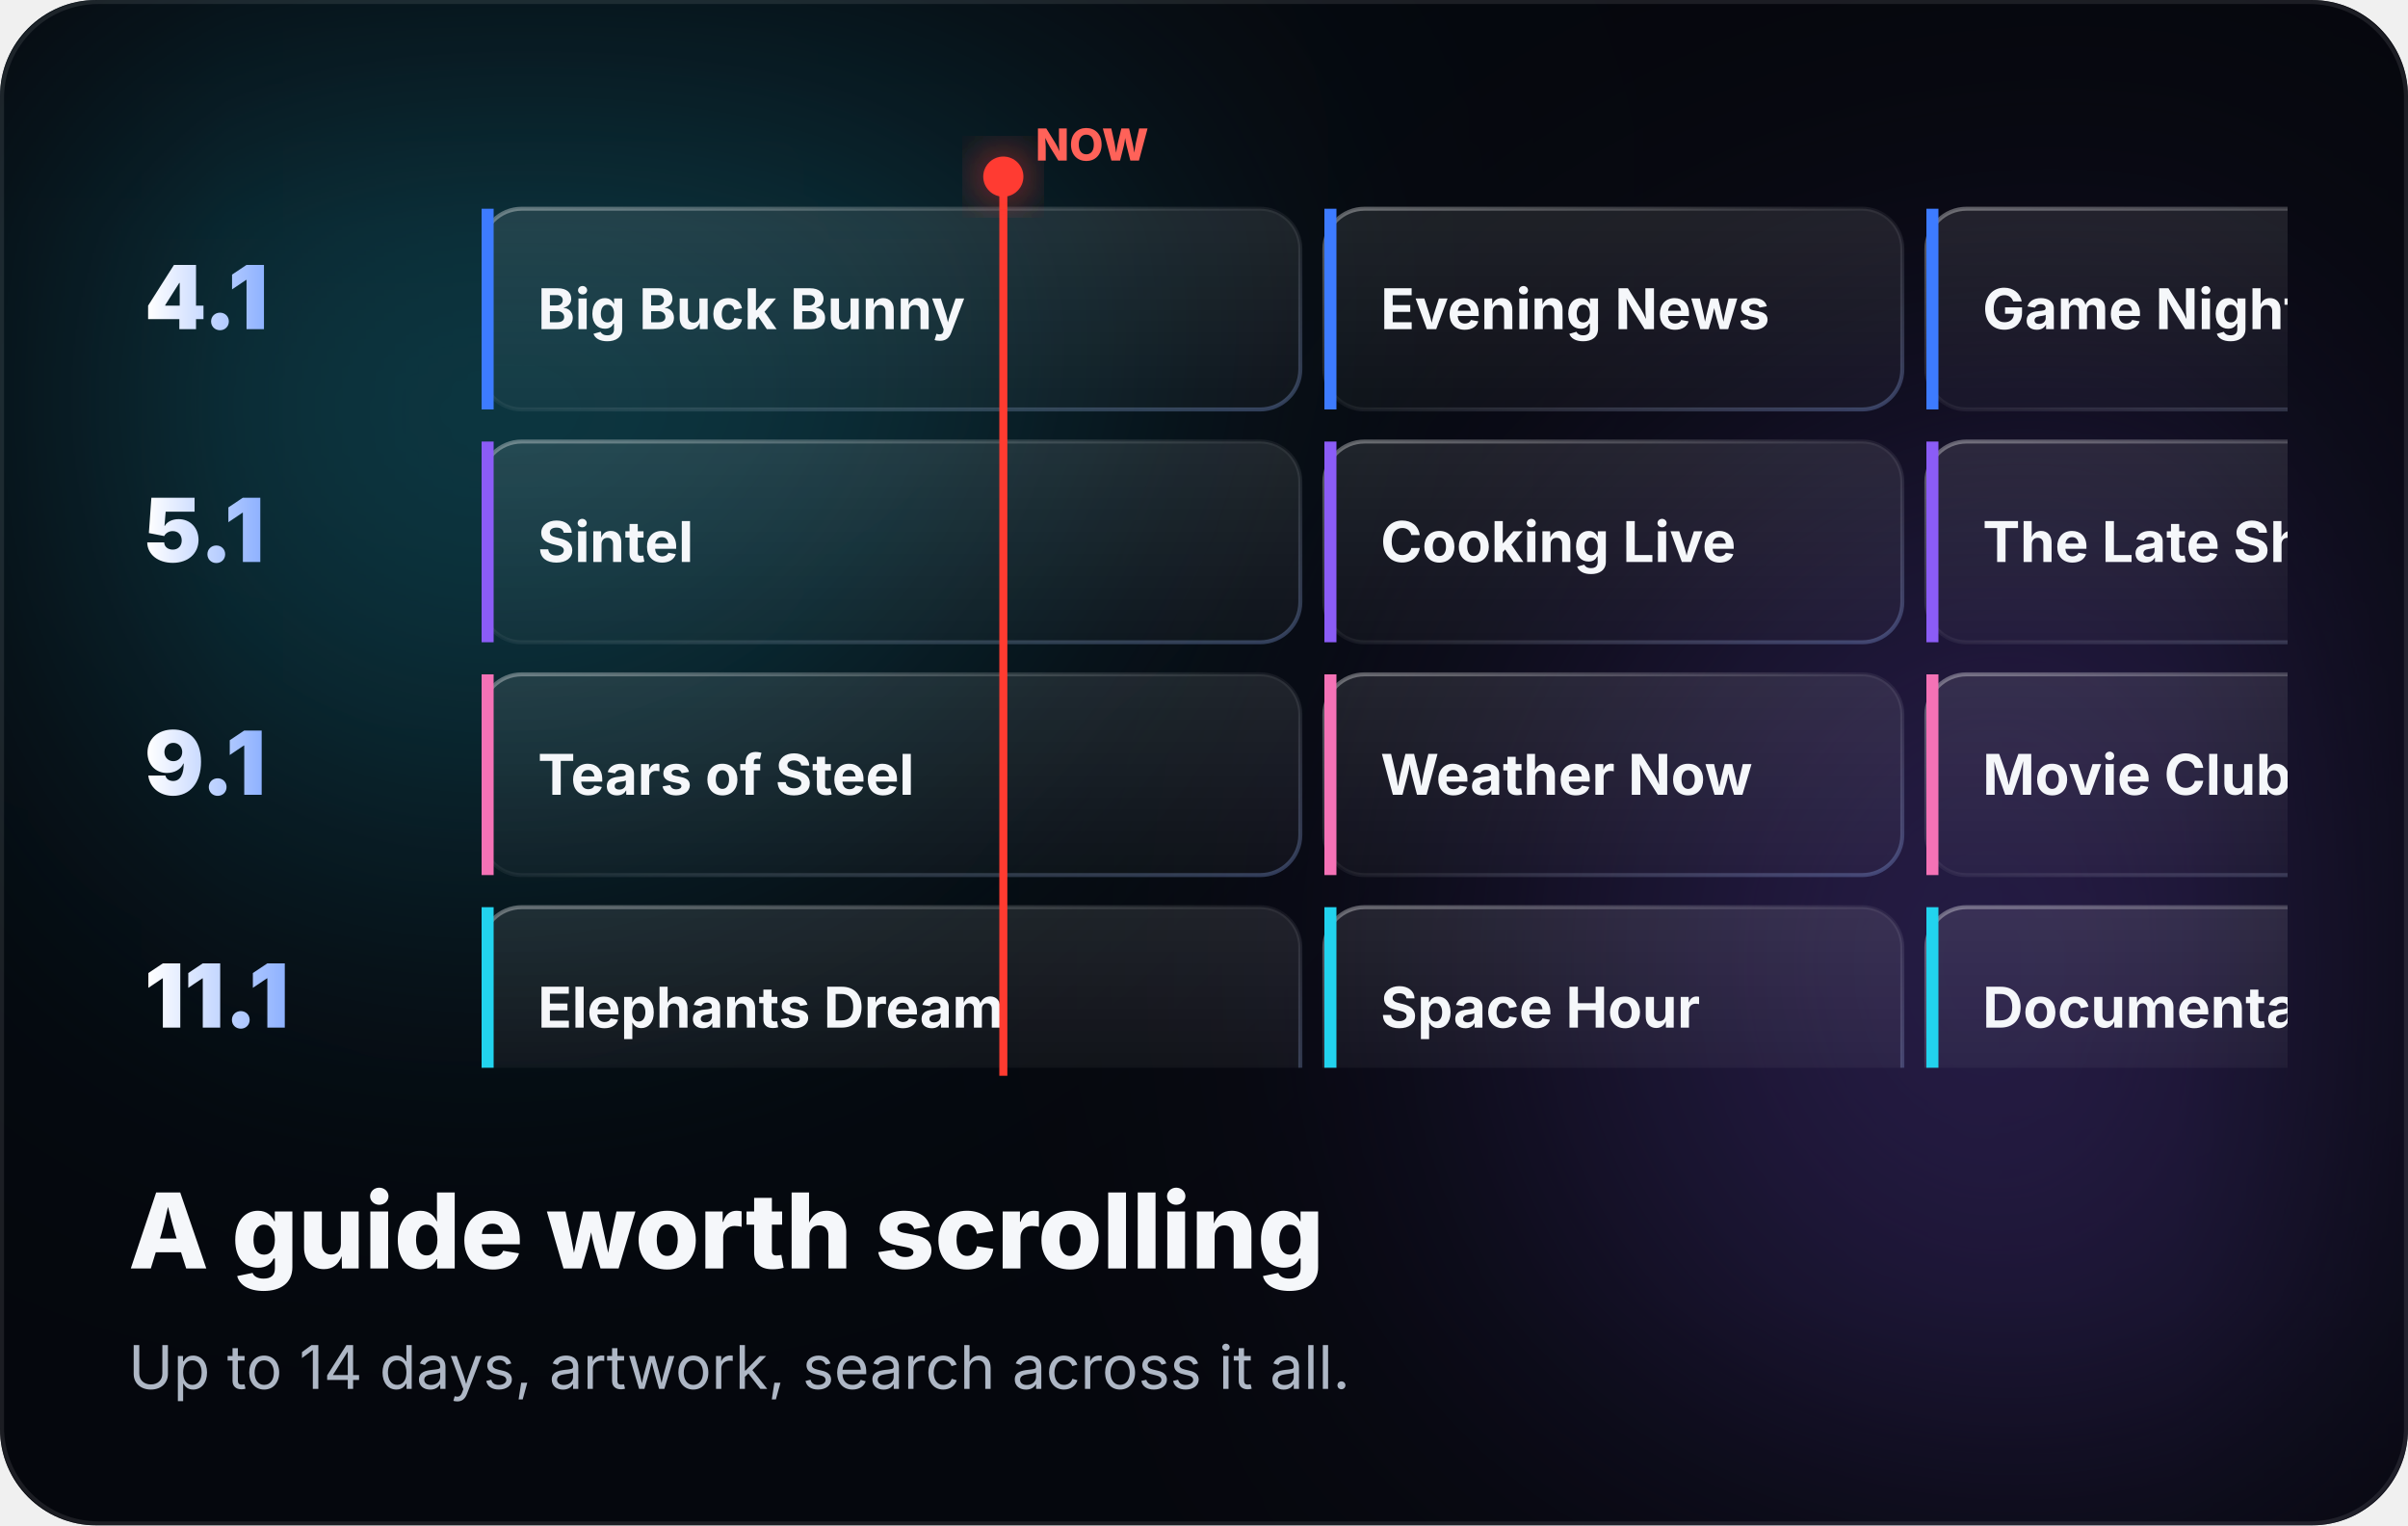
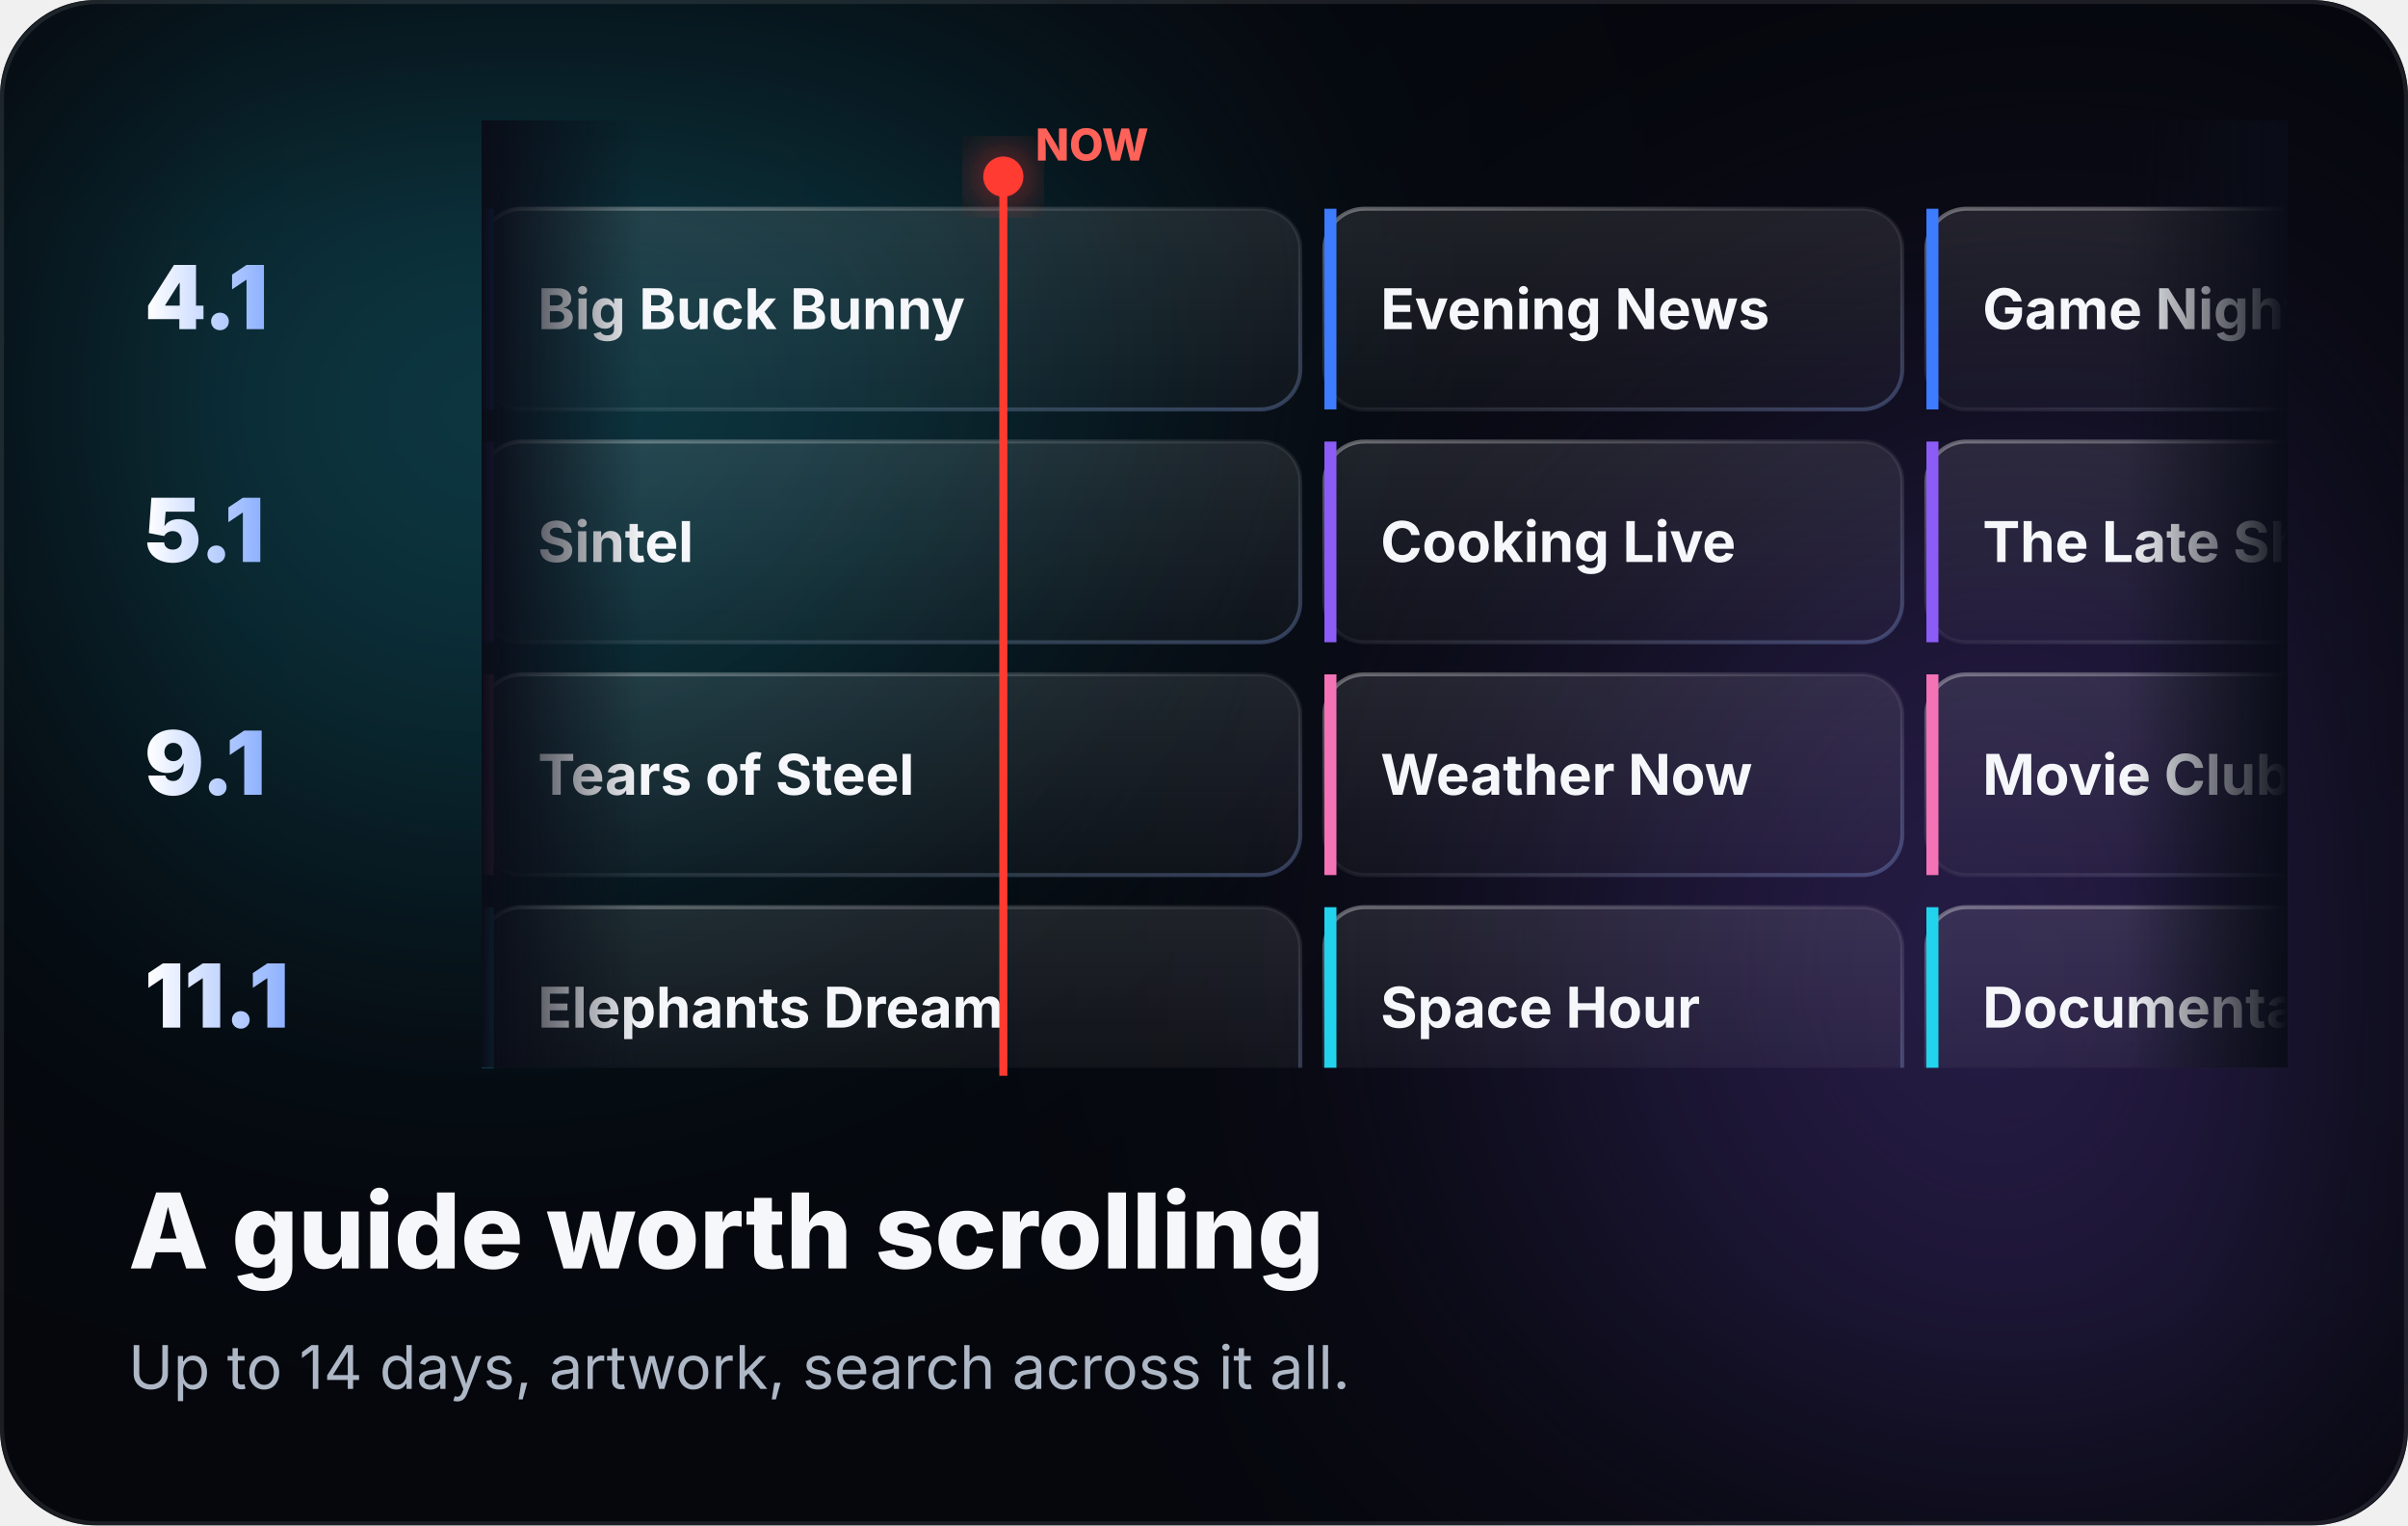
<svg xmlns="http://www.w3.org/2000/svg" viewBox="0 0 600 380" width="600" height="380" role="img" aria-label="A guide worth scrolling. Up to 14 days, artwork, search across it all.">
  <defs>
    <filter id="glow" x="-50%" y="-50%" width="200%" height="200%">
      <feGaussianBlur stdDeviation="6" result="b" />
      <feMerge>
        <feMergeNode in="b" />
        <feMergeNode in="SourceGraphic" />
      </feMerge>
    </filter>
    <filter id="soft" x="-50%" y="-50%" width="200%" height="200%">
      <feGaussianBlur stdDeviation="60" />
    </filter>
    <linearGradient id="glass" x1="0" y1="0" x2="0" y2="1">
      <stop offset="0" stop-color="#FFFFFF" stop-opacity="0.10" />
      <stop offset="1" stop-color="#FFFFFF" stop-opacity="0.03" />
    </linearGradient>
    <linearGradient id="rim" x1="0" y1="0" x2="1" y2="1">
      <stop offset="0" stop-color="#FFFFFF" stop-opacity="0.35" />
      <stop offset="0.5" stop-color="#FFFFFF" stop-opacity="0.05" />
      <stop offset="1" stop-color="#8FB2FF" stop-opacity="0.30" />
    </linearGradient>
    <clipPath id="clip">
      <rect width="600" height="380" rx="24" />
    </clipPath>
    <linearGradient id="chn" x1="0" x2="1">
      <stop offset="0" stop-color="#fff" />
      <stop offset="1" stop-color="#8FB2FF" />
+     </linearGradient>
+     <linearGradient id="gl" x1="0" x2="1">
+       <stop offset="0" stop-color="#0A0D18" />
+       <stop offset="1" stop-color="#0A0D18" stop-opacity="0" />
+     </linearGradient>
+     <linearGradient id="gr" x1="0" x2="1">
+       <stop offset="0" stop-color="#0A0D18" stop-opacity="0" />
+       <stop offset="1" stop-color="#0A0D18" />
    </linearGradient>
  </defs>
  <g clip-path="url(#clip)">
    <rect width="600" height="380" fill="#05070D" />
    <circle cx="120" cy="60" r="150" fill="#22D3EE" opacity="0.55" filter="url(#soft)">
      <animate attributeName="cx" values="120;180;120" dur="13s" repeatCount="indefinite" />
      <animate attributeName="cy" values="60;90;60" dur="16.9s" repeatCount="indefinite" />
    </circle>
    <circle cx="520" cy="240" r="140" fill="#8B5CF6" opacity="0.55" filter="url(#soft)">
      <animate attributeName="cx" values="520;460;520" dur="17s" repeatCount="indefinite" />
      <animate attributeName="cy" values="240;220;240" dur="22.1s" repeatCount="indefinite" />
    </circle>
    <rect width="600" height="380" fill="#05070D" opacity="0.55" />
    <g font-family="-apple-system, BlinkMacSystemFont, 'SF Pro Display', 'Segoe UI', Inter, Helvetica, Arial, sans-serif">
      <svg x="120" y="30" width="450" height="236">
        <g>
          <animateTransform attributeName="transform" type="translate" values="0 0;-240 0;0 0" dur="14s" repeatCount="indefinite" calcMode="spline" keySplines="0.45 0 0.55 1;0.45 0 0.55 1" keyTimes="0;0.5;1" />
          <rect x="0" y="22" width="204" height="50" rx="10" fill="url(#glass)" stroke="url(#rim)" />
          <rect x="0" y="22" width="3" height="50" fill="#3D7BFF" />
          <text x="14" y="52" font-size="14" font-weight="700" fill="#F5F7FA">Big Buck Bunny</text>
          <rect x="210" y="22" width="144" height="50" rx="10" fill="url(#glass)" stroke="url(#rim)" />
          <rect x="210" y="22" width="3" height="50" fill="#3D7BFF" />
          <text x="224" y="52" font-size="14" font-weight="700" fill="#F5F7FA">Evening News</text>
          <rect x="360" y="22" width="174" height="50" rx="10" fill="url(#glass)" stroke="url(#rim)" />
          <rect x="360" y="22" width="3" height="50" fill="#3D7BFF" />
          <text x="374" y="52" font-size="14" font-weight="700" fill="#F5F7FA">Game Night</text>
          <rect x="540" y="22" width="204" height="50" rx="10" fill="url(#glass)" stroke="url(#rim)" />
          <rect x="540" y="22" width="3" height="50" fill="#3D7BFF" />
          <text x="554" y="52" font-size="14" font-weight="700" fill="#F5F7FA">Big Buck Bunny</text>
          <rect x="750" y="22" width="144" height="50" rx="10" fill="url(#glass)" stroke="url(#rim)" />
          <rect x="750" y="22" width="3" height="50" fill="#3D7BFF" />
          <text x="764" y="52" font-size="14" font-weight="700" fill="#F5F7FA">Evening News</text>
          <rect x="900" y="22" width="174" height="50" rx="10" fill="url(#glass)" stroke="url(#rim)" />
          <rect x="900" y="22" width="3" height="50" fill="#3D7BFF" />
          <text x="914" y="52" font-size="14" font-weight="700" fill="#F5F7FA">Game Night</text>
          <rect x="0" y="80" width="204" height="50" rx="10" fill="url(#glass)" stroke="url(#rim)" />
          <rect x="0" y="80" width="3" height="50" fill="#8B5CF6" />
          <text x="14" y="110" font-size="14" font-weight="700" fill="#F5F7FA">Sintel</text>
          <rect x="210" y="80" width="144" height="50" rx="10" fill="url(#glass)" stroke="url(#rim)" />
          <rect x="210" y="80" width="3" height="50" fill="#8B5CF6" />
          <text x="224" y="110" font-size="14" font-weight="700" fill="#F5F7FA">Cooking Live</text>
          <rect x="360" y="80" width="174" height="50" rx="10" fill="url(#glass)" stroke="url(#rim)" />
          <rect x="360" y="80" width="3" height="50" fill="#8B5CF6" />
          <text x="374" y="110" font-size="14" font-weight="700" fill="#F5F7FA">The Late Show</text>
          <rect x="540" y="80" width="204" height="50" rx="10" fill="url(#glass)" stroke="url(#rim)" />
          <rect x="540" y="80" width="3" height="50" fill="#8B5CF6" />
          <text x="554" y="110" font-size="14" font-weight="700" fill="#F5F7FA">Sintel</text>
          <rect x="750" y="80" width="144" height="50" rx="10" fill="url(#glass)" stroke="url(#rim)" />
          <rect x="750" y="80" width="3" height="50" fill="#8B5CF6" />
          <text x="764" y="110" font-size="14" font-weight="700" fill="#F5F7FA">Cooking Live</text>
          <rect x="900" y="80" width="174" height="50" rx="10" fill="url(#glass)" stroke="url(#rim)" />
          <rect x="900" y="80" width="3" height="50" fill="#8B5CF6" />
          <text x="914" y="110" font-size="14" font-weight="700" fill="#F5F7FA">The Late Show</text>
          <rect x="0" y="138" width="204" height="50" rx="10" fill="url(#glass)" stroke="url(#rim)" />
          <rect x="0" y="138" width="3" height="50" fill="#F472B6" />
          <text x="14" y="168" font-size="14" font-weight="700" fill="#F5F7FA">Tears of Steel</text>
          <rect x="210" y="138" width="144" height="50" rx="10" fill="url(#glass)" stroke="url(#rim)" />
          <rect x="210" y="138" width="3" height="50" fill="#F472B6" />
          <text x="224" y="168" font-size="14" font-weight="700" fill="#F5F7FA">Weather Now</text>
          <rect x="360" y="138" width="174" height="50" rx="10" fill="url(#glass)" stroke="url(#rim)" />
          <rect x="360" y="138" width="3" height="50" fill="#F472B6" />
          <text x="374" y="168" font-size="14" font-weight="700" fill="#F5F7FA">Movie Club</text>
          <rect x="540" y="138" width="204" height="50" rx="10" fill="url(#glass)" stroke="url(#rim)" />
          <rect x="540" y="138" width="3" height="50" fill="#F472B6" />
          <text x="554" y="168" font-size="14" font-weight="700" fill="#F5F7FA">Tears of Steel</text>
          <rect x="750" y="138" width="144" height="50" rx="10" fill="url(#glass)" stroke="url(#rim)" />
          <rect x="750" y="138" width="3" height="50" fill="#F472B6" />
          <text x="764" y="168" font-size="14" font-weight="700" fill="#F5F7FA">Weather Now</text>
          <rect x="900" y="138" width="174" height="50" rx="10" fill="url(#glass)" stroke="url(#rim)" />
          <rect x="900" y="138" width="3" height="50" fill="#F472B6" />
          <text x="914" y="168" font-size="14" font-weight="700" fill="#F5F7FA">Movie Club</text>
          <rect x="0" y="196" width="204" height="50" rx="10" fill="url(#glass)" stroke="url(#rim)" />
          <rect x="0" y="196" width="3" height="50" fill="#22D3EE" />
          <text x="14" y="226" font-size="14" font-weight="700" fill="#F5F7FA">Elephants Dream</text>
          <rect x="210" y="196" width="144" height="50" rx="10" fill="url(#glass)" stroke="url(#rim)" />
          <rect x="210" y="196" width="3" height="50" fill="#22D3EE" />
          <text x="224" y="226" font-size="14" font-weight="700" fill="#F5F7FA">Space Hour</text>
          <rect x="360" y="196" width="174" height="50" rx="10" fill="url(#glass)" stroke="url(#rim)" />
          <rect x="360" y="196" width="3" height="50" fill="#22D3EE" />
          <text x="374" y="226" font-size="14" font-weight="700" fill="#F5F7FA">Documentary</text>
          <rect x="540" y="196" width="204" height="50" rx="10" fill="url(#glass)" stroke="url(#rim)" />
          <rect x="540" y="196" width="3" height="50" fill="#22D3EE" />
          <text x="554" y="226" font-size="14" font-weight="700" fill="#F5F7FA">Elephants Dream</text>
          <rect x="750" y="196" width="144" height="50" rx="10" fill="url(#glass)" stroke="url(#rim)" />
          <rect x="750" y="196" width="3" height="50" fill="#22D3EE" />
          <text x="764" y="226" font-size="14" font-weight="700" fill="#F5F7FA">Space Hour</text>
          <rect x="900" y="196" width="174" height="50" rx="10" fill="url(#glass)" stroke="url(#rim)" />
          <rect x="900" y="196" width="3" height="50" fill="#22D3EE" />
          <text x="914" y="226" font-size="14" font-weight="700" fill="#F5F7FA">Documentary</text>
        </g>
      </svg>
+       <rect x="120" y="30" width="40" height="236" fill="url(#gl)" />
+       <rect x="530" y="30" width="40" height="236" fill="url(#gr)" />
      <text x="36" y="82" font-size="22" font-weight="900" fill="url(#chn)">4.1</text>
      <text x="36" y="140" font-size="22" font-weight="900" fill="url(#chn)">5.1</text>
      <text x="36" y="198" font-size="22" font-weight="900" fill="url(#chn)">9.1</text>
      <text x="36" y="256" font-size="22" font-weight="900" fill="url(#chn)">11.1</text>
      <line x1="250" y1="44" x2="250" y2="268" stroke="#FF3B30" stroke-width="2" />
      <circle cx="250" cy="44" r="5" fill="#FF3B30" filter="url(#glow)" />
      <text x="258" y="40" font-size="11" font-weight="800" fill="#FF6259">NOW</text>
    </g>
    <text x="32" y="316" font-family="-apple-system, BlinkMacSystemFont, 'SF Pro Display', 'Segoe UI', Inter, Helvetica, Arial, sans-serif" font-size="26" font-weight="800" fill="#F5F7FA">A guide worth scrolling</text>
    <text x="32" y="346" font-family="-apple-system, BlinkMacSystemFont, 'SF Pro Display', 'Segoe UI', Inter, Helvetica, Arial, sans-serif" font-size="15" fill="#AEB7C5">Up to 14 days, artwork, search across it all.</text>
  </g>
  <rect x="0.5" y="0.5" width="599" height="379" rx="24" fill="none" stroke="#FFFFFF" stroke-opacity="0.09" />
</svg>
